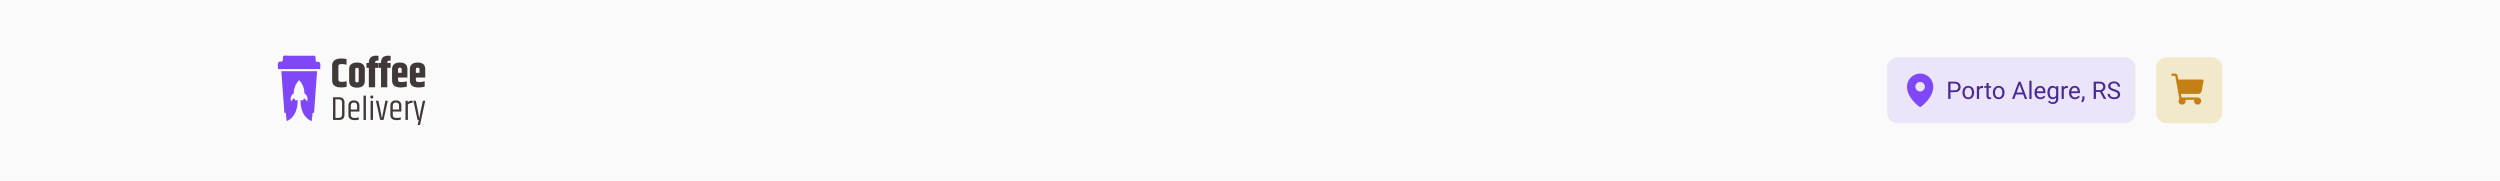
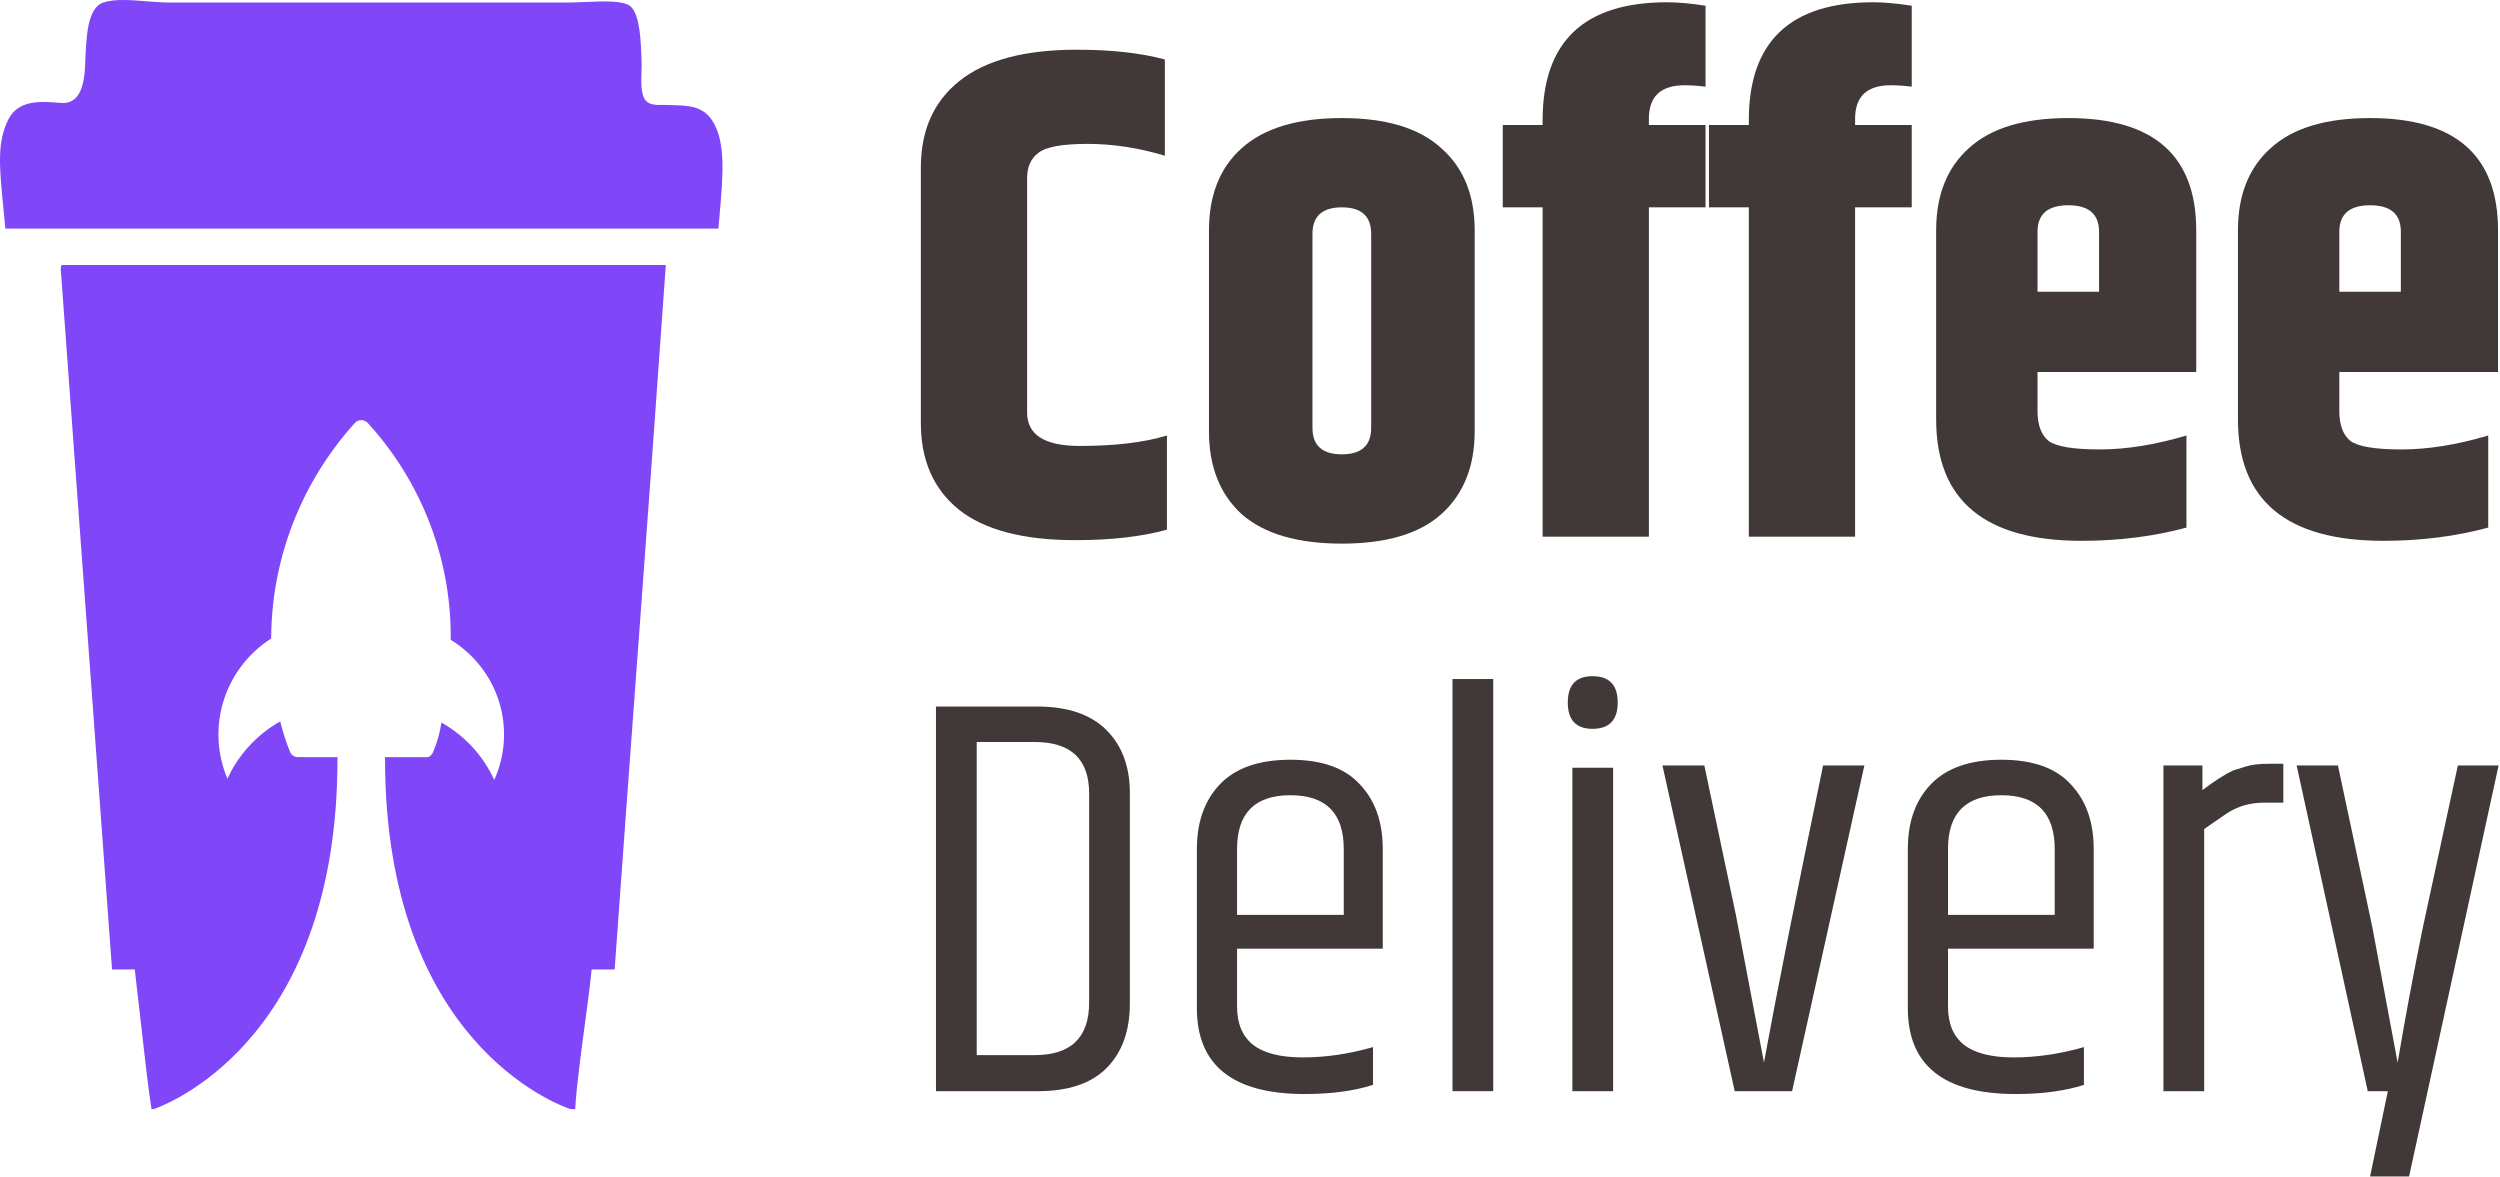
- <svg xmlns="http://www.w3.org/2000/svg" width="1440" height="104" viewBox="0 0 1440 104" fill="none">
-   <rect width="1440" height="104" fill="#FAFAFA" />
-   <path d="M184.217 36.102C183.893 35.606 183.419 35.592 182.88 35.575C182.818 35.573 182.756 35.572 182.694 35.569C182.646 35.567 182.593 35.568 182.538 35.569C182.319 35.572 182.063 35.576 181.934 35.392C181.784 35.179 181.798 34.767 181.81 34.426C181.814 34.319 181.817 34.218 181.815 34.134C181.794 33.343 181.75 32.504 181.445 32.223C181.215 32.012 180.527 32.041 179.892 32.068C179.686 32.077 179.486 32.086 179.309 32.086H165.796C165.524 32.086 165.239 32.063 164.958 32.042C164.412 31.999 163.885 31.958 163.511 32.086C162.968 32.271 162.931 33.247 162.896 34.165L162.894 34.215C162.865 34.973 162.677 35.558 162.055 35.499C161.33 35.432 160.609 35.41 160.282 36.066C159.895 36.842 159.975 37.654 160.118 39.108C160.138 39.316 160.16 39.536 160.182 39.772H184.426C184.44 39.6 184.455 39.43 184.47 39.263C184.583 37.954 184.682 36.814 184.217 36.102Z" fill="#8047F8" />
-   <path fill-rule="evenodd" clip-rule="evenodd" d="M162.07 41.215C162.449 46.34 162.823 51.47 163.198 56.601L163.198 56.604C163.401 59.39 163.605 62.176 163.809 64.961H164.582C164.635 65.397 164.695 65.935 164.759 66.502C164.888 67.654 165.03 68.926 165.15 69.708H165.236C166.024 69.42 171.471 67.092 171.474 57.822C171.473 57.795 171.473 57.769 171.476 57.743H170.13C170.065 57.742 170.002 57.72 169.951 57.681C169.899 57.641 169.862 57.586 169.846 57.524C169.715 57.2 169.609 56.866 169.529 56.526C168.738 56.974 168.109 57.656 167.733 58.477C167.376 57.636 167.329 56.698 167.601 55.827C167.873 54.955 168.446 54.206 169.22 53.709C169.229 51.004 170.242 48.397 172.066 46.38L172.095 46.355C172.148 46.309 172.215 46.284 172.286 46.283C172.327 46.284 172.367 46.292 172.404 46.309C172.442 46.326 172.475 46.35 172.503 46.38C174.348 48.4 175.355 51.032 175.324 53.753C176.112 54.236 176.697 54.984 176.969 55.861C177.241 56.737 177.183 57.681 176.804 58.518C176.43 57.696 175.801 57.012 175.008 56.567C174.959 56.897 174.87 57.219 174.742 57.527C174.698 57.658 174.609 57.743 174.521 57.743H173.085C173.088 57.758 173.089 57.774 173.09 57.79L173.091 57.794V57.801C173.091 57.815 173.091 57.829 173.091 57.842C173.11 67.378 178.902 69.543 179.39 69.708H179.557C179.6 68.957 179.739 67.921 179.874 66.91C179.967 66.214 180.059 65.53 180.116 64.961H180.899C181.149 61.453 181.407 57.955 181.664 54.456L181.664 54.455L181.664 54.453C181.994 49.979 182.324 45.504 182.638 41.009H162.12C162.061 41.02 162.065 41.117 162.07 41.215ZM172.286 46.283L172.284 46.283H172.288L172.286 46.283Z" fill="#8047F8" />
-   <path d="M191.309 37.698C191.309 36.433 191.745 35.453 192.616 34.757C193.504 34.045 194.835 33.69 196.61 33.69C197.783 33.69 198.781 33.8 199.605 34.022V37.295C198.718 37.026 197.838 36.892 196.966 36.892C196.111 36.892 195.556 36.995 195.302 37.2C195.049 37.39 194.922 37.675 194.922 38.054V46.024C194.922 46.783 195.516 47.162 196.705 47.162C197.909 47.162 198.9 47.044 199.676 46.807V50.009C198.821 50.246 197.783 50.365 196.562 50.365C194.787 50.365 193.464 50.017 192.592 49.321C191.737 48.625 191.309 47.645 191.309 46.38V37.698Z" fill="#403937" />
-   <path d="M206.62 39.952C206.62 39.351 206.288 39.05 205.622 39.05C204.956 39.05 204.624 39.351 204.624 39.952V46.546C204.624 47.147 204.956 47.447 205.622 47.447C206.288 47.447 206.62 47.147 206.62 46.546V39.952ZM201.105 39.833C201.105 38.631 201.478 37.698 202.223 37.034C202.983 36.354 204.117 36.014 205.622 36.014C207.128 36.014 208.253 36.354 208.998 37.034C209.758 37.698 210.139 38.631 210.139 39.833V46.664C210.139 47.866 209.758 48.807 208.998 49.487C208.253 50.151 207.128 50.483 205.622 50.483C204.117 50.483 202.983 50.151 202.223 49.487C201.478 48.807 201.105 47.866 201.105 46.664V39.833Z" fill="#403937" />
-   <path d="M212.449 36.085C212.449 33.413 213.86 32.077 216.681 32.077C217.045 32.077 217.481 32.116 217.988 32.195V34.947C217.735 34.915 217.497 34.899 217.275 34.899C216.467 34.899 216.063 35.279 216.063 36.038V36.251H217.988V39.05H216.063V50.246H212.449V39.05H211.094V36.251H212.449V36.085Z" fill="#403937" />
-   <path d="M219.46 36.085C219.46 33.413 220.871 32.077 223.691 32.077C224.056 32.077 224.492 32.116 224.999 32.195V34.947C224.745 34.915 224.508 34.899 224.286 34.899C223.478 34.899 223.073 35.279 223.073 36.038V36.251H224.999V39.05H223.073V50.246H219.46V39.05H218.105V36.251H219.46V36.085Z" fill="#403937" />
-   <path d="M225.829 46.261V39.833C225.829 38.631 226.202 37.698 226.946 37.034C227.691 36.354 228.816 36.014 230.322 36.014C233.222 36.014 234.672 37.287 234.672 39.833V44.648H229.276V45.976C229.276 46.451 229.403 46.791 229.656 46.996C229.926 47.186 230.504 47.281 231.392 47.281C232.295 47.281 233.278 47.123 234.339 46.807V49.938C233.23 50.238 232.041 50.388 230.774 50.388C227.477 50.388 225.829 49.013 225.829 46.261ZM229.276 41.92H231.368V39.88C231.368 39.279 231.019 38.979 230.322 38.979C229.625 38.979 229.276 39.279 229.276 39.88V41.92Z" fill="#403937" />
-   <path d="M236.09 46.261V39.833C236.09 38.631 236.462 37.698 237.207 37.034C237.952 36.354 239.077 36.014 240.583 36.014C243.483 36.014 244.933 37.287 244.933 39.833V44.648H239.537V45.976C239.537 46.451 239.664 46.791 239.917 46.996C240.187 47.186 240.765 47.281 241.653 47.281C242.556 47.281 243.539 47.123 244.6 46.807V49.938C243.491 50.238 242.302 50.388 241.035 50.388C237.738 50.388 236.09 49.013 236.09 46.261ZM239.537 41.92H241.629V39.88C241.629 39.279 241.28 38.979 240.583 38.979C239.886 38.979 239.537 39.279 239.537 39.88V41.92Z" fill="#403937" />
-   <path d="M197.03 58.98C197.03 57.812 196.413 57.228 195.178 57.228H193.207V67.874H195.178C196.413 67.874 197.03 67.277 197.03 66.083V58.98ZM191.823 56.021H195.256C196.296 56.021 197.083 56.287 197.616 56.819C198.149 57.351 198.415 58.065 198.415 58.96V66.122C198.415 67.044 198.155 67.77 197.635 68.302C197.115 68.834 196.335 69.1 195.295 69.1H191.823V56.021Z" fill="#403937" />
-   <path d="M200.694 66.278V60.867C200.694 59.946 200.954 59.213 201.475 58.668C202.008 58.11 202.807 57.831 203.874 57.831C204.94 57.831 205.727 58.11 206.234 58.668C206.754 59.213 207.014 59.946 207.014 60.867V64.254H202.06V66.22C202.06 66.804 202.242 67.238 202.606 67.524C202.97 67.809 203.536 67.952 204.303 67.952C205.07 67.952 205.863 67.835 206.682 67.602V68.886C206.032 69.094 205.259 69.197 204.361 69.197C201.917 69.197 200.694 68.224 200.694 66.278ZM202.06 63.106H205.688V60.867C205.688 59.648 205.083 59.038 203.874 59.038C202.664 59.038 202.06 59.648 202.06 60.867V63.106Z" fill="#403937" />
-   <path d="M209.385 55.087H210.77V69.1H209.385V55.087Z" fill="#403937" />
-   <path d="M214.144 56.78C213.585 56.78 213.305 56.482 213.305 55.885C213.305 55.288 213.585 54.99 214.144 54.99C214.716 54.99 215.002 55.288 215.002 55.885C215.002 56.482 214.716 56.78 214.144 56.78ZM213.461 58.104H214.846V69.1H213.461V58.104Z" fill="#403937" />
-   <path d="M221.985 58.026H223.389L220.931 69.1H218.981L216.523 58.026H217.947L219.02 63.106L219.976 68.127C220.366 65.973 221.035 62.606 221.985 58.026Z" fill="#403937" />
-   <path d="M224.866 66.278V60.867C224.866 59.946 225.126 59.213 225.646 58.668C226.18 58.11 226.979 57.831 228.046 57.831C229.112 57.831 229.899 58.11 230.406 58.668C230.926 59.213 231.186 59.946 231.186 60.867V64.254H226.232V66.22C226.232 66.804 226.414 67.238 226.778 67.524C227.142 67.809 227.708 67.952 228.475 67.952C229.242 67.952 230.035 67.835 230.854 67.602V68.886C230.204 69.094 229.43 69.197 228.533 69.197C226.089 69.197 224.866 68.224 224.866 66.278ZM226.232 63.106H229.86V60.867C229.86 59.648 229.255 59.038 228.046 59.038C226.836 59.038 226.232 59.648 226.232 60.867V63.106Z" fill="#403937" />
-   <path d="M237.146 57.968H237.633V59.291H236.97C236.502 59.291 236.079 59.414 235.702 59.661C235.585 59.739 235.332 59.914 234.942 60.186V69.1H233.557V58.026H234.883V58.863C234.922 58.837 235.02 58.766 235.176 58.649C235.345 58.532 235.442 58.467 235.468 58.454C235.507 58.428 235.592 58.376 235.722 58.298C235.865 58.221 235.969 58.175 236.034 58.162C236.112 58.136 236.216 58.104 236.346 58.065C236.541 58 236.808 57.968 237.146 57.968Z" fill="#403937" />
-   <path d="M243.567 58.026H244.952L241.909 72H240.583L241.187 69.1H240.505L238.086 58.026H239.49L240.661 63.534L241.519 68.127C241.779 66.596 242.065 65.065 242.377 63.534L243.567 58.026Z" fill="#403937" />
-   <rect x="1087" y="33" width="143" height="38" rx="6" fill="#EBE5F9" />
-   <path d="M1106 42.375C1103.99 42.377 1102.07 43.175 1100.66 44.593C1099.24 46.01 1098.44 47.932 1098.44 49.938C1098.44 56.409 1105.31 61.298 1105.6 61.505C1105.72 61.583 1105.86 61.624 1106 61.624C1106.14 61.624 1106.28 61.583 1106.4 61.505C1106.69 61.298 1113.56 56.409 1113.56 49.938C1113.56 47.932 1112.76 46.01 1111.34 44.593C1109.93 43.175 1108.01 42.377 1106 42.375ZM1106 47.188C1106.54 47.188 1107.08 47.349 1107.53 47.651C1107.98 47.953 1108.33 48.383 1108.54 48.885C1108.75 49.388 1108.8 49.941 1108.7 50.474C1108.59 51.007 1108.33 51.497 1107.94 51.882C1107.56 52.267 1107.07 52.529 1106.54 52.635C1106 52.741 1105.45 52.686 1104.95 52.478C1104.45 52.27 1104.02 51.918 1103.71 51.465C1103.41 51.013 1103.25 50.481 1103.25 49.938C1103.25 49.208 1103.54 48.509 1104.06 47.993C1104.57 47.477 1105.27 47.188 1106 47.188Z" fill="#8047F8" />
-   <path d="M1125.83 53.097H1123.17V52.023H1125.83C1126.34 52.023 1126.76 51.941 1127.08 51.777C1127.4 51.613 1127.63 51.385 1127.77 51.094C1127.92 50.802 1128 50.469 1128 50.096C1128 49.754 1127.92 49.433 1127.77 49.132C1127.63 48.831 1127.4 48.59 1127.08 48.407C1126.76 48.22 1126.34 48.127 1125.83 48.127H1123.47V57H1122.16V47.047H1125.83C1126.58 47.047 1127.21 47.177 1127.73 47.437C1128.25 47.696 1128.65 48.056 1128.92 48.517C1129.18 48.972 1129.32 49.494 1129.32 50.082C1129.32 50.72 1129.18 51.265 1128.92 51.716C1128.65 52.167 1128.25 52.511 1127.73 52.748C1127.21 52.98 1126.58 53.097 1125.83 53.097ZM1130.37 53.384V53.227C1130.37 52.693 1130.44 52.199 1130.6 51.743C1130.75 51.283 1130.98 50.884 1131.27 50.547C1131.56 50.205 1131.91 49.941 1132.33 49.754C1132.74 49.562 1133.21 49.467 1133.72 49.467C1134.24 49.467 1134.71 49.562 1135.12 49.754C1135.54 49.941 1135.9 50.205 1136.19 50.547C1136.49 50.884 1136.71 51.283 1136.87 51.743C1137.02 52.199 1137.1 52.693 1137.1 53.227V53.384C1137.1 53.917 1137.02 54.411 1136.87 54.867C1136.71 55.323 1136.49 55.722 1136.19 56.063C1135.9 56.401 1135.54 56.665 1135.13 56.856C1134.72 57.043 1134.25 57.137 1133.74 57.137C1133.22 57.137 1132.75 57.043 1132.33 56.856C1131.92 56.665 1131.56 56.401 1131.27 56.063C1130.98 55.722 1130.75 55.323 1130.6 54.867C1130.44 54.411 1130.37 53.917 1130.37 53.384ZM1131.63 53.227V53.384C1131.63 53.753 1131.67 54.102 1131.76 54.43C1131.85 54.753 1131.98 55.04 1132.15 55.291C1132.33 55.542 1132.55 55.74 1132.81 55.886C1133.08 56.027 1133.38 56.098 1133.74 56.098C1134.08 56.098 1134.38 56.027 1134.64 55.886C1134.91 55.74 1135.13 55.542 1135.3 55.291C1135.47 55.04 1135.6 54.753 1135.69 54.43C1135.78 54.102 1135.83 53.753 1135.83 53.384V53.227C1135.83 52.862 1135.78 52.518 1135.69 52.194C1135.6 51.866 1135.47 51.577 1135.29 51.326C1135.12 51.071 1134.9 50.87 1134.64 50.725C1134.38 50.579 1134.07 50.506 1133.72 50.506C1133.38 50.506 1133.07 50.579 1132.81 50.725C1132.55 50.87 1132.33 51.071 1132.15 51.326C1131.98 51.577 1131.85 51.866 1131.76 52.194C1131.67 52.518 1131.63 52.862 1131.63 53.227ZM1139.95 50.766V57H1138.68V49.603H1139.92L1139.95 50.766ZM1142.26 49.562L1142.25 50.738C1142.15 50.715 1142.05 50.702 1141.95 50.697C1141.86 50.688 1141.76 50.684 1141.64 50.684C1141.35 50.684 1141.09 50.729 1140.87 50.82C1140.64 50.911 1140.45 51.039 1140.3 51.203C1140.14 51.367 1140.02 51.563 1139.93 51.791C1139.84 52.014 1139.79 52.26 1139.76 52.529L1139.4 52.734C1139.4 52.288 1139.45 51.868 1139.53 51.477C1139.62 51.085 1139.76 50.738 1139.95 50.438C1140.14 50.132 1140.37 49.895 1140.66 49.727C1140.95 49.553 1141.3 49.467 1141.7 49.467C1141.79 49.467 1141.9 49.478 1142.01 49.501C1142.13 49.519 1142.21 49.54 1142.26 49.562ZM1146.87 49.603V50.574H1142.87V49.603H1146.87ZM1144.22 47.806H1145.49V55.168C1145.49 55.419 1145.53 55.608 1145.6 55.735C1145.68 55.863 1145.78 55.947 1145.9 55.988C1146.03 56.029 1146.16 56.05 1146.3 56.05C1146.4 56.05 1146.51 56.041 1146.63 56.023C1146.75 56 1146.84 55.981 1146.89 55.968L1146.9 57C1146.8 57.032 1146.67 57.062 1146.5 57.089C1146.35 57.121 1146.15 57.137 1145.92 57.137C1145.61 57.137 1145.33 57.075 1145.07 56.952C1144.81 56.829 1144.6 56.624 1144.45 56.337C1144.3 56.045 1144.22 55.653 1144.22 55.161V47.806ZM1147.88 53.384V53.227C1147.88 52.693 1147.96 52.199 1148.11 51.743C1148.27 51.283 1148.49 50.884 1148.78 50.547C1149.07 50.205 1149.43 49.941 1149.84 49.754C1150.26 49.562 1150.72 49.467 1151.24 49.467C1151.75 49.467 1152.22 49.562 1152.64 49.754C1153.06 49.941 1153.41 50.205 1153.7 50.547C1154 50.884 1154.22 51.283 1154.38 51.743C1154.53 52.199 1154.61 52.693 1154.61 53.227V53.384C1154.61 53.917 1154.53 54.411 1154.38 54.867C1154.22 55.323 1154 55.722 1153.7 56.063C1153.41 56.401 1153.06 56.665 1152.64 56.856C1152.23 57.043 1151.77 57.137 1151.25 57.137C1150.73 57.137 1150.26 57.043 1149.85 56.856C1149.43 56.665 1149.08 56.401 1148.78 56.063C1148.49 55.722 1148.27 55.323 1148.11 54.867C1147.96 54.411 1147.88 53.917 1147.88 53.384ZM1149.14 53.227V53.384C1149.14 53.753 1149.19 54.102 1149.27 54.43C1149.36 54.753 1149.49 55.04 1149.66 55.291C1149.84 55.542 1150.06 55.74 1150.33 55.886C1150.59 56.027 1150.9 56.098 1151.25 56.098C1151.6 56.098 1151.9 56.027 1152.16 55.886C1152.42 55.74 1152.64 55.542 1152.81 55.291C1152.99 55.04 1153.12 54.753 1153.2 54.43C1153.3 54.102 1153.34 53.753 1153.34 53.384V53.227C1153.34 52.862 1153.3 52.518 1153.2 52.194C1153.12 51.866 1152.99 51.577 1152.81 51.326C1152.63 51.071 1152.42 50.87 1152.15 50.725C1151.89 50.579 1151.59 50.506 1151.24 50.506C1150.89 50.506 1150.58 50.579 1150.32 50.725C1150.06 50.87 1149.84 51.071 1149.66 51.326C1149.49 51.577 1149.36 51.866 1149.27 52.194C1149.19 52.518 1149.14 52.862 1149.14 53.227ZM1163.55 47.929L1160.25 57H1158.91L1162.7 47.047H1163.57L1163.55 47.929ZM1166.31 57L1163.01 47.929L1162.99 47.047H1163.85L1167.66 57H1166.31ZM1166.14 53.315V54.395H1160.55V53.315H1166.14ZM1170.18 46.5V57H1168.91V46.5H1170.18ZM1175.28 57.137C1174.76 57.137 1174.3 57.05 1173.88 56.877C1173.46 56.699 1173.1 56.451 1172.8 56.132C1172.51 55.813 1172.28 55.435 1172.12 54.997C1171.96 54.56 1171.88 54.081 1171.88 53.562V53.274C1171.88 52.673 1171.97 52.137 1172.15 51.668C1172.32 51.194 1172.57 50.793 1172.87 50.465C1173.18 50.137 1173.52 49.888 1173.91 49.72C1174.3 49.551 1174.7 49.467 1175.11 49.467C1175.64 49.467 1176.1 49.558 1176.48 49.74C1176.87 49.922 1177.18 50.178 1177.43 50.506C1177.68 50.829 1177.86 51.212 1177.98 51.654C1178.1 52.092 1178.16 52.57 1178.16 53.09V53.657H1172.63V52.625H1176.89V52.529C1176.87 52.201 1176.8 51.882 1176.69 51.572C1176.57 51.262 1176.39 51.007 1176.14 50.807C1175.89 50.606 1175.55 50.506 1175.11 50.506C1174.83 50.506 1174.56 50.567 1174.32 50.69C1174.08 50.809 1173.87 50.987 1173.7 51.224C1173.53 51.461 1173.39 51.75 1173.29 52.092C1173.2 52.434 1173.15 52.828 1173.15 53.274V53.562C1173.15 53.912 1173.2 54.243 1173.29 54.553C1173.4 54.858 1173.54 55.127 1173.73 55.359C1173.92 55.592 1174.15 55.774 1174.42 55.906C1174.69 56.038 1175 56.105 1175.35 56.105C1175.79 56.105 1176.17 56.013 1176.48 55.831C1176.79 55.649 1177.06 55.405 1177.29 55.1L1178.06 55.708C1177.9 55.95 1177.7 56.18 1177.45 56.398C1177.21 56.617 1176.9 56.795 1176.54 56.932C1176.19 57.068 1175.76 57.137 1175.28 57.137ZM1184.42 49.603H1185.57V56.843C1185.57 57.495 1185.44 58.05 1185.18 58.511C1184.91 58.971 1184.54 59.32 1184.07 59.557C1183.6 59.798 1183.06 59.919 1182.44 59.919C1182.19 59.919 1181.89 59.878 1181.54 59.796C1181.2 59.718 1180.86 59.584 1180.53 59.393C1180.2 59.206 1179.92 58.953 1179.7 58.634L1180.36 57.882C1180.67 58.255 1181 58.515 1181.33 58.661C1181.68 58.807 1182.01 58.88 1182.35 58.88C1182.75 58.88 1183.09 58.805 1183.38 58.654C1183.68 58.504 1183.9 58.281 1184.06 57.984C1184.23 57.693 1184.31 57.333 1184.31 56.904V51.23L1184.42 49.603ZM1179.33 53.384V53.24C1179.33 52.675 1179.4 52.162 1179.53 51.702C1179.67 51.237 1179.86 50.839 1180.11 50.506C1180.37 50.173 1180.67 49.918 1181.03 49.74C1181.39 49.558 1181.8 49.467 1182.25 49.467C1182.71 49.467 1183.12 49.549 1183.47 49.713C1183.82 49.872 1184.11 50.107 1184.36 50.417C1184.6 50.722 1184.8 51.092 1184.94 51.524C1185.08 51.957 1185.18 52.447 1185.23 52.994V53.623C1185.18 54.165 1185.08 54.653 1184.94 55.086C1184.8 55.519 1184.6 55.888 1184.36 56.193C1184.11 56.499 1183.82 56.733 1183.47 56.898C1183.12 57.057 1182.71 57.137 1182.24 57.137C1181.79 57.137 1181.39 57.043 1181.03 56.856C1180.68 56.67 1180.37 56.408 1180.12 56.07C1179.86 55.733 1179.67 55.337 1179.53 54.881C1179.4 54.421 1179.33 53.922 1179.33 53.384ZM1180.6 53.24V53.384C1180.6 53.753 1180.63 54.099 1180.71 54.423C1180.78 54.746 1180.9 55.031 1181.05 55.277C1181.21 55.523 1181.42 55.717 1181.66 55.858C1181.91 55.995 1182.2 56.063 1182.54 56.063C1182.96 56.063 1183.31 55.975 1183.58 55.797C1183.86 55.619 1184.07 55.384 1184.23 55.093C1184.4 54.801 1184.52 54.484 1184.62 54.143V52.495C1184.57 52.245 1184.49 52.003 1184.38 51.77C1184.28 51.533 1184.15 51.324 1183.99 51.142C1183.83 50.955 1183.63 50.807 1183.39 50.697C1183.15 50.588 1182.88 50.533 1182.56 50.533C1182.21 50.533 1181.91 50.606 1181.66 50.752C1181.42 50.893 1181.21 51.089 1181.05 51.34C1180.9 51.586 1180.78 51.873 1180.71 52.201C1180.63 52.525 1180.6 52.871 1180.6 53.24ZM1188.76 50.766V57H1187.49V49.603H1188.72L1188.76 50.766ZM1191.07 49.562L1191.06 50.738C1190.96 50.715 1190.86 50.702 1190.76 50.697C1190.67 50.688 1190.56 50.684 1190.45 50.684C1190.15 50.684 1189.9 50.729 1189.67 50.82C1189.45 50.911 1189.26 51.039 1189.11 51.203C1188.95 51.367 1188.83 51.563 1188.74 51.791C1188.65 52.014 1188.59 52.26 1188.57 52.529L1188.21 52.734C1188.21 52.288 1188.25 51.868 1188.34 51.477C1188.43 51.085 1188.57 50.738 1188.76 50.438C1188.94 50.132 1189.18 49.895 1189.47 49.727C1189.76 49.553 1190.11 49.467 1190.51 49.467C1190.6 49.467 1190.7 49.478 1190.82 49.501C1190.94 49.519 1191.02 49.54 1191.07 49.562ZM1195.17 57.137C1194.65 57.137 1194.19 57.05 1193.77 56.877C1193.35 56.699 1193 56.451 1192.7 56.132C1192.4 55.813 1192.17 55.435 1192.01 54.997C1191.85 54.56 1191.77 54.081 1191.77 53.562V53.274C1191.77 52.673 1191.86 52.137 1192.04 51.668C1192.22 51.194 1192.46 50.793 1192.76 50.465C1193.07 50.137 1193.42 49.888 1193.8 49.72C1194.19 49.551 1194.59 49.467 1195.01 49.467C1195.53 49.467 1195.99 49.558 1196.37 49.74C1196.76 49.922 1197.08 50.178 1197.32 50.506C1197.57 50.829 1197.75 51.212 1197.87 51.654C1197.99 52.092 1198.05 52.57 1198.05 53.09V53.657H1192.52V52.625H1196.78V52.529C1196.76 52.201 1196.7 51.882 1196.58 51.572C1196.46 51.262 1196.28 51.007 1196.03 50.807C1195.78 50.606 1195.44 50.506 1195.01 50.506C1194.72 50.506 1194.45 50.567 1194.21 50.69C1193.97 50.809 1193.76 50.987 1193.59 51.224C1193.42 51.461 1193.28 51.75 1193.19 52.092C1193.09 52.434 1193.04 52.828 1193.04 53.274V53.562C1193.04 53.912 1193.09 54.243 1193.19 54.553C1193.29 54.858 1193.43 55.127 1193.62 55.359C1193.81 55.592 1194.04 55.774 1194.31 55.906C1194.58 56.038 1194.89 56.105 1195.24 56.105C1195.68 56.105 1196.06 56.013 1196.37 55.831C1196.68 55.649 1196.95 55.405 1197.19 55.1L1197.95 55.708C1197.79 55.95 1197.59 56.18 1197.34 56.398C1197.1 56.617 1196.79 56.795 1196.43 56.932C1196.08 57.068 1195.66 57.137 1195.17 57.137ZM1200.67 55.496V56.515C1200.67 56.929 1200.57 57.367 1200.36 57.827C1200.15 58.292 1199.85 58.679 1199.48 58.989L1198.76 58.49C1198.9 58.29 1199.03 58.085 1199.13 57.875C1199.23 57.67 1199.3 57.456 1199.35 57.232C1199.41 57.014 1199.44 56.781 1199.44 56.535V55.496H1200.67ZM1205.95 47.047H1209.25C1209.99 47.047 1210.62 47.161 1211.14 47.389C1211.66 47.617 1212.05 47.954 1212.32 48.4C1212.59 48.842 1212.73 49.387 1212.73 50.034C1212.73 50.49 1212.64 50.907 1212.45 51.285C1212.27 51.659 1212 51.978 1211.66 52.242C1211.32 52.502 1210.91 52.696 1210.43 52.823L1210.06 52.967H1206.96L1206.95 51.894H1209.29C1209.76 51.894 1210.15 51.812 1210.47 51.648C1210.78 51.479 1211.02 51.253 1211.18 50.971C1211.34 50.688 1211.42 50.376 1211.42 50.034C1211.42 49.651 1211.34 49.316 1211.19 49.029C1211.04 48.742 1210.81 48.521 1210.48 48.366C1210.16 48.207 1209.75 48.127 1209.25 48.127H1207.27V57H1205.95V47.047ZM1211.77 57L1209.35 52.488L1210.72 52.481L1213.18 56.918V57H1211.77ZM1219.88 54.484C1219.88 54.252 1219.85 54.047 1219.77 53.869C1219.7 53.687 1219.58 53.523 1219.4 53.377C1219.23 53.231 1218.99 53.092 1218.68 52.96C1218.37 52.828 1217.99 52.693 1217.52 52.557C1217.02 52.411 1216.58 52.249 1216.18 52.071C1215.79 51.889 1215.45 51.682 1215.17 51.449C1214.88 51.217 1214.67 50.95 1214.52 50.649C1214.37 50.349 1214.29 50.005 1214.29 49.617C1214.29 49.23 1214.37 48.872 1214.53 48.544C1214.69 48.216 1214.92 47.931 1215.21 47.69C1215.51 47.443 1215.87 47.252 1216.29 47.115C1216.7 46.978 1217.16 46.91 1217.67 46.91C1218.42 46.91 1219.05 47.054 1219.57 47.341C1220.1 47.623 1220.5 47.995 1220.77 48.455C1221.04 48.911 1221.18 49.398 1221.18 49.918H1219.87C1219.87 49.544 1219.79 49.214 1219.63 48.927C1219.47 48.635 1219.23 48.407 1218.9 48.243C1218.58 48.075 1218.17 47.99 1217.67 47.99C1217.2 47.99 1216.82 48.061 1216.51 48.202C1216.21 48.343 1215.98 48.535 1215.83 48.776C1215.68 49.018 1215.61 49.294 1215.61 49.603C1215.61 49.813 1215.65 50.005 1215.74 50.178C1215.83 50.346 1215.97 50.504 1216.16 50.649C1216.35 50.795 1216.59 50.93 1216.88 51.053C1217.18 51.176 1217.53 51.294 1217.94 51.408C1218.51 51.568 1218.99 51.745 1219.4 51.941C1219.81 52.137 1220.15 52.358 1220.42 52.605C1220.68 52.846 1220.88 53.122 1221.01 53.432C1221.14 53.737 1221.21 54.083 1221.21 54.471C1221.21 54.876 1221.13 55.243 1220.96 55.571C1220.8 55.899 1220.56 56.18 1220.26 56.412C1219.95 56.645 1219.59 56.825 1219.16 56.952C1218.73 57.075 1218.26 57.137 1217.74 57.137C1217.28 57.137 1216.82 57.073 1216.38 56.945C1215.93 56.818 1215.53 56.626 1215.17 56.371C1214.81 56.116 1214.52 55.801 1214.3 55.428C1214.08 55.05 1213.98 54.612 1213.98 54.115H1215.29C1215.29 54.457 1215.35 54.751 1215.49 54.997C1215.62 55.239 1215.8 55.439 1216.03 55.599C1216.26 55.758 1216.52 55.877 1216.81 55.954C1217.11 56.027 1217.42 56.063 1217.74 56.063C1218.2 56.063 1218.59 56 1218.9 55.872C1219.22 55.745 1219.46 55.562 1219.63 55.325C1219.8 55.088 1219.88 54.808 1219.88 54.484Z" fill="#4B2995" />
-   <rect x="1242" y="33" width="38" height="38" rx="6" fill="#F1E9C9" />
-   <path d="M1269.24 46.62L1268.19 52.37C1268.11 52.844 1267.86 53.274 1267.49 53.583C1267.11 53.893 1266.65 54.062 1266.16 54.062H1256.2L1256.57 56.125H1265.81C1266.22 56.125 1266.62 56.246 1266.96 56.473C1267.3 56.699 1267.56 57.021 1267.72 57.398C1267.87 57.775 1267.91 58.19 1267.84 58.59C1267.76 58.99 1267.56 59.358 1267.27 59.646C1266.98 59.934 1266.61 60.131 1266.21 60.21C1265.81 60.29 1265.4 60.249 1265.02 60.093C1264.65 59.937 1264.32 59.672 1264.1 59.333C1263.87 58.994 1263.75 58.595 1263.75 58.188C1263.75 57.953 1263.79 57.721 1263.87 57.5H1258.82C1258.9 57.721 1258.94 57.953 1258.94 58.188C1258.94 58.52 1258.86 58.848 1258.7 59.143C1258.55 59.439 1258.33 59.692 1258.06 59.883C1257.78 60.073 1257.47 60.195 1257.14 60.237C1256.81 60.279 1256.47 60.241 1256.16 60.126C1255.85 60.011 1255.57 59.821 1255.35 59.575C1255.12 59.328 1254.96 59.03 1254.88 58.708C1254.79 58.386 1254.79 58.049 1254.87 57.724C1254.94 57.4 1255.09 57.099 1255.31 56.847L1252.93 43.75H1251.38C1251.19 43.75 1251.02 43.678 1250.89 43.549C1250.76 43.42 1250.69 43.245 1250.69 43.062C1250.69 42.88 1250.76 42.705 1250.89 42.576C1251.02 42.447 1251.19 42.375 1251.38 42.375H1252.93C1253.25 42.376 1253.56 42.489 1253.81 42.694C1254.05 42.9 1254.22 43.185 1254.28 43.501L1254.7 45.812H1268.56C1268.66 45.813 1268.76 45.835 1268.85 45.878C1268.94 45.921 1269.02 45.984 1269.09 46.062C1269.15 46.137 1269.2 46.226 1269.23 46.323C1269.26 46.42 1269.26 46.522 1269.24 46.62Z" fill="#C47F17" />
+ <svg xmlns="http://www.w3.org/2000/svg" width="85" height="40" viewBox="0 0 85 40" fill="none">
+   <path d="M24.218 4.102C23.893 3.606 23.419 3.591 22.88 3.575C22.818 3.573 22.756 3.572 22.694 3.569C22.646 3.567 22.593 3.568 22.538 3.568C22.319 3.572 22.063 3.576 21.934 3.392C21.784 3.179 21.799 2.767 21.81 2.426C21.814 2.319 21.817 2.218 21.815 2.134C21.794 1.343 21.75 0.504 21.445 0.223C21.215 0.012 20.527 0.041 19.892 0.068C19.686 0.077 19.486 0.086 19.309 0.086H5.796C5.524 0.086 5.239 0.063 4.958 0.042C4.412 -0.001 3.885 -0.042 3.511 0.086C2.968 0.271 2.931 1.247 2.896 2.165L2.894 2.215C2.865 2.973 2.677 3.558 2.055 3.499C1.33 3.432 0.609 3.41 0.282 4.066C-0.105 4.842 -0.025 5.654 0.118 7.108C0.138 7.316 0.16 7.537 0.182 7.772H24.426C24.44 7.6 24.455 7.43 24.47 7.263C24.583 5.954 24.682 4.814 24.218 4.102Z" fill="#8047F8" />
+   <path fill-rule="evenodd" clip-rule="evenodd" d="M2.07 9.215C2.449 14.339 2.823 19.47 3.198 24.601L3.198 24.604C3.401 27.39 3.605 30.176 3.809 32.961H4.582C4.635 33.397 4.695 33.935 4.759 34.502C4.888 35.654 5.03 36.926 5.15 37.708H5.236C6.024 37.42 11.471 35.092 11.474 25.822C11.473 25.795 11.473 25.769 11.476 25.743H10.13C10.065 25.742 10.002 25.72 9.951 25.681C9.899 25.641 9.862 25.586 9.846 25.524C9.715 25.2 9.609 24.866 9.529 24.526C8.738 24.974 8.109 25.656 7.733 26.477C7.376 25.637 7.329 24.698 7.601 23.827C7.873 22.955 8.446 22.206 9.22 21.709C9.229 19.004 10.242 16.397 12.066 14.38L12.095 14.355C12.148 14.309 12.216 14.284 12.286 14.283C12.327 14.284 12.367 14.293 12.404 14.309C12.441 14.326 12.475 14.35 12.503 14.38C14.348 16.4 15.355 19.032 15.324 21.753C16.112 22.236 16.697 22.985 16.969 23.861C17.241 24.737 17.183 25.681 16.804 26.518C16.43 25.696 15.801 25.012 15.008 24.567C14.959 24.897 14.87 25.219 14.742 25.527C14.698 25.658 14.609 25.743 14.521 25.743H13.085C13.088 25.758 13.089 25.774 13.09 25.79L13.091 25.794V25.801C13.091 25.815 13.091 25.829 13.091 25.842C13.11 35.378 18.902 37.543 19.39 37.708H19.557C19.6 36.957 19.739 35.921 19.874 34.91C19.967 34.214 20.059 33.53 20.116 32.961H20.898C21.149 29.453 21.407 25.955 21.664 22.456L21.664 22.454L21.665 22.453C21.994 17.979 22.323 13.504 22.638 9.009H2.12C2.061 9.02 2.065 9.117 2.07 9.215ZM12.286 14.283L12.284 14.283H12.287L12.286 14.283Z" fill="#8047F8" />
+   <path d="M31.309 5.698C31.309 4.433 31.745 3.453 32.616 2.757C33.504 2.045 34.835 1.69 36.61 1.69C37.783 1.69 38.781 1.8 39.605 2.022V5.295C38.718 5.026 37.838 4.892 36.967 4.892C36.111 4.892 35.556 4.995 35.303 5.2C35.049 5.39 34.922 5.674 34.922 6.054V14.024C34.922 14.783 35.516 15.162 36.705 15.162C37.909 15.162 38.9 15.044 39.676 14.807V18.009C38.821 18.246 37.783 18.365 36.562 18.365C34.787 18.365 33.464 18.017 32.593 17.321C31.737 16.625 31.309 15.645 31.309 14.38V5.698Z" fill="#403937" />
+   <path d="M46.62 7.952C46.62 7.351 46.288 7.05 45.622 7.05C44.956 7.05 44.624 7.351 44.624 7.952V14.546C44.624 15.147 44.956 15.447 45.622 15.447C46.288 15.447 46.62 15.147 46.62 14.546V7.952ZM41.105 7.833C41.105 6.631 41.478 5.698 42.223 5.034C42.983 4.354 44.117 4.014 45.622 4.014C47.128 4.014 48.253 4.354 48.998 5.034C49.758 5.698 50.139 6.631 50.139 7.833V14.664C50.139 15.866 49.758 16.807 48.998 17.487C48.253 18.151 47.128 18.483 45.622 18.483C44.117 18.483 42.983 18.151 42.223 17.487C41.478 16.807 41.105 15.866 41.105 14.664V7.833Z" fill="#403937" />
+   <path d="M52.449 4.085C52.449 1.413 53.86 0.077 56.681 0.077C57.045 0.077 57.481 0.116 57.988 0.195V2.947C57.734 2.915 57.497 2.899 57.275 2.899C56.467 2.899 56.062 3.279 56.062 4.038V4.251H57.988V7.05H56.062V18.246H52.449V7.05H51.094V4.251H52.449V4.085Z" fill="#403937" />
+   <path d="M59.46 4.085C59.46 1.413 60.87 0.077 63.691 0.077C64.056 0.077 64.492 0.116 64.999 0.195V2.947C64.745 2.915 64.508 2.899 64.286 2.899C63.477 2.899 63.073 3.279 63.073 4.038V4.251H64.999V7.05H63.073V18.246H59.46V7.05H58.105V4.251H59.46V4.085Z" fill="#403937" />
+   <path d="M65.829 14.261V7.833C65.829 6.631 66.201 5.698 66.946 5.034C67.691 4.354 68.816 4.014 70.322 4.014C73.222 4.014 74.672 5.287 74.672 7.833V12.648H69.276V13.976C69.276 14.451 69.403 14.791 69.656 14.996C69.926 15.186 70.504 15.281 71.392 15.281C72.295 15.281 73.278 15.123 74.339 14.807V17.938C73.23 18.238 72.041 18.388 70.774 18.388C67.477 18.388 65.829 17.012 65.829 14.261ZM69.276 9.92H71.368V7.88C71.368 7.28 71.019 6.979 70.322 6.979C69.625 6.979 69.276 7.28 69.276 7.88V9.92Z" fill="#403937" />
+   <path d="M76.09 14.261V7.833C76.09 6.631 76.462 5.698 77.207 5.034C77.952 4.354 79.077 4.014 80.583 4.014C83.483 4.014 84.933 5.287 84.933 7.833V12.648H79.537V13.976C79.537 14.451 79.664 14.791 79.917 14.996C80.187 15.186 80.765 15.281 81.653 15.281C82.556 15.281 83.538 15.123 84.6 14.807V17.938C83.491 18.238 82.302 18.388 81.034 18.388C77.738 18.388 76.09 17.012 76.09 14.261ZM79.537 9.92H81.629V7.88C81.629 7.28 81.28 6.979 80.583 6.979C79.886 6.979 79.537 7.28 79.537 7.88V9.92Z" fill="#403937" />
+   <path d="M37.031 26.98C37.031 25.812 36.413 25.228 35.178 25.228H33.208V35.874H35.178C36.413 35.874 37.031 35.277 37.031 34.083V26.98ZM31.823 24.021H35.255C36.296 24.021 37.083 24.287 37.616 24.819C38.149 25.351 38.415 26.065 38.415 26.96V34.122C38.415 35.044 38.155 35.77 37.635 36.302C37.115 36.834 36.335 37.1 35.294 37.1H31.823V24.021Z" fill="#403937" />
+   <path d="M40.694 34.278V28.867C40.694 27.946 40.955 27.213 41.475 26.668C42.008 26.11 42.807 25.831 43.874 25.831C44.94 25.831 45.727 26.11 46.234 26.668C46.754 27.213 47.014 27.946 47.014 28.867V32.254H42.06V34.22C42.06 34.804 42.242 35.238 42.606 35.524C42.97 35.809 43.536 35.952 44.303 35.952C45.07 35.952 45.863 35.835 46.682 35.602V36.886C46.032 37.094 45.259 37.197 44.361 37.197C41.917 37.197 40.694 36.224 40.694 34.278ZM42.06 31.106H45.688V28.867C45.688 27.648 45.083 27.038 43.874 27.038C42.664 27.038 42.06 27.648 42.06 28.867V31.106Z" fill="#403937" />
+   <path d="M49.385 23.087H50.77V37.1H49.385V23.087Z" fill="#403937" />
+   <path d="M54.144 24.78C53.585 24.78 53.305 24.482 53.305 23.885C53.305 23.288 53.585 22.99 54.144 22.99C54.716 22.99 55.002 23.288 55.002 23.885C55.002 24.482 54.716 24.78 54.144 24.78ZM53.461 26.104H54.846V37.1H53.461V26.104Z" fill="#403937" />
+   <path d="M61.985 26.026H63.389L60.931 37.1H58.981L56.523 26.026H57.947L59.02 31.106L59.975 36.127C60.366 33.973 61.035 30.606 61.985 26.026Z" fill="#403937" />
+   <path d="M64.866 34.278V28.867C64.866 27.946 65.126 27.213 65.647 26.668C66.18 26.11 66.979 25.831 68.046 25.831C69.112 25.831 69.899 26.11 70.406 26.668C70.926 27.213 71.186 27.946 71.186 28.867V32.254H66.232V34.22C66.232 34.804 66.414 35.238 66.778 35.524C67.142 35.809 67.707 35.952 68.475 35.952C69.242 35.952 70.035 35.835 70.854 35.602V36.886C70.204 37.094 69.43 37.197 68.533 37.197C66.089 37.197 64.866 36.224 64.866 34.278ZM66.232 31.106H69.86V28.867C69.86 27.648 69.255 27.038 68.046 27.038C66.836 27.038 66.232 27.648 66.232 28.867V31.106Z" fill="#403937" />
+   <path d="M77.146 25.968H77.633V27.291H76.97C76.502 27.291 76.079 27.414 75.702 27.661C75.585 27.739 75.332 27.914 74.942 28.186V37.1H73.557V26.026H74.883V26.863C74.922 26.837 75.02 26.766 75.176 26.649C75.345 26.532 75.442 26.467 75.468 26.454C75.507 26.428 75.592 26.376 75.722 26.299C75.865 26.221 75.969 26.175 76.034 26.162C76.112 26.136 76.216 26.104 76.346 26.065C76.541 26 76.808 25.968 77.146 25.968Z" fill="#403937" />
+   <path d="M83.567 26.026H84.952L81.909 40H80.583L81.187 37.1H80.504L78.086 26.026H79.49L80.661 31.534L81.519 36.127C81.779 34.596 82.065 33.065 82.377 31.534L83.567 26.026Z" fill="#403937" />
</svg>
